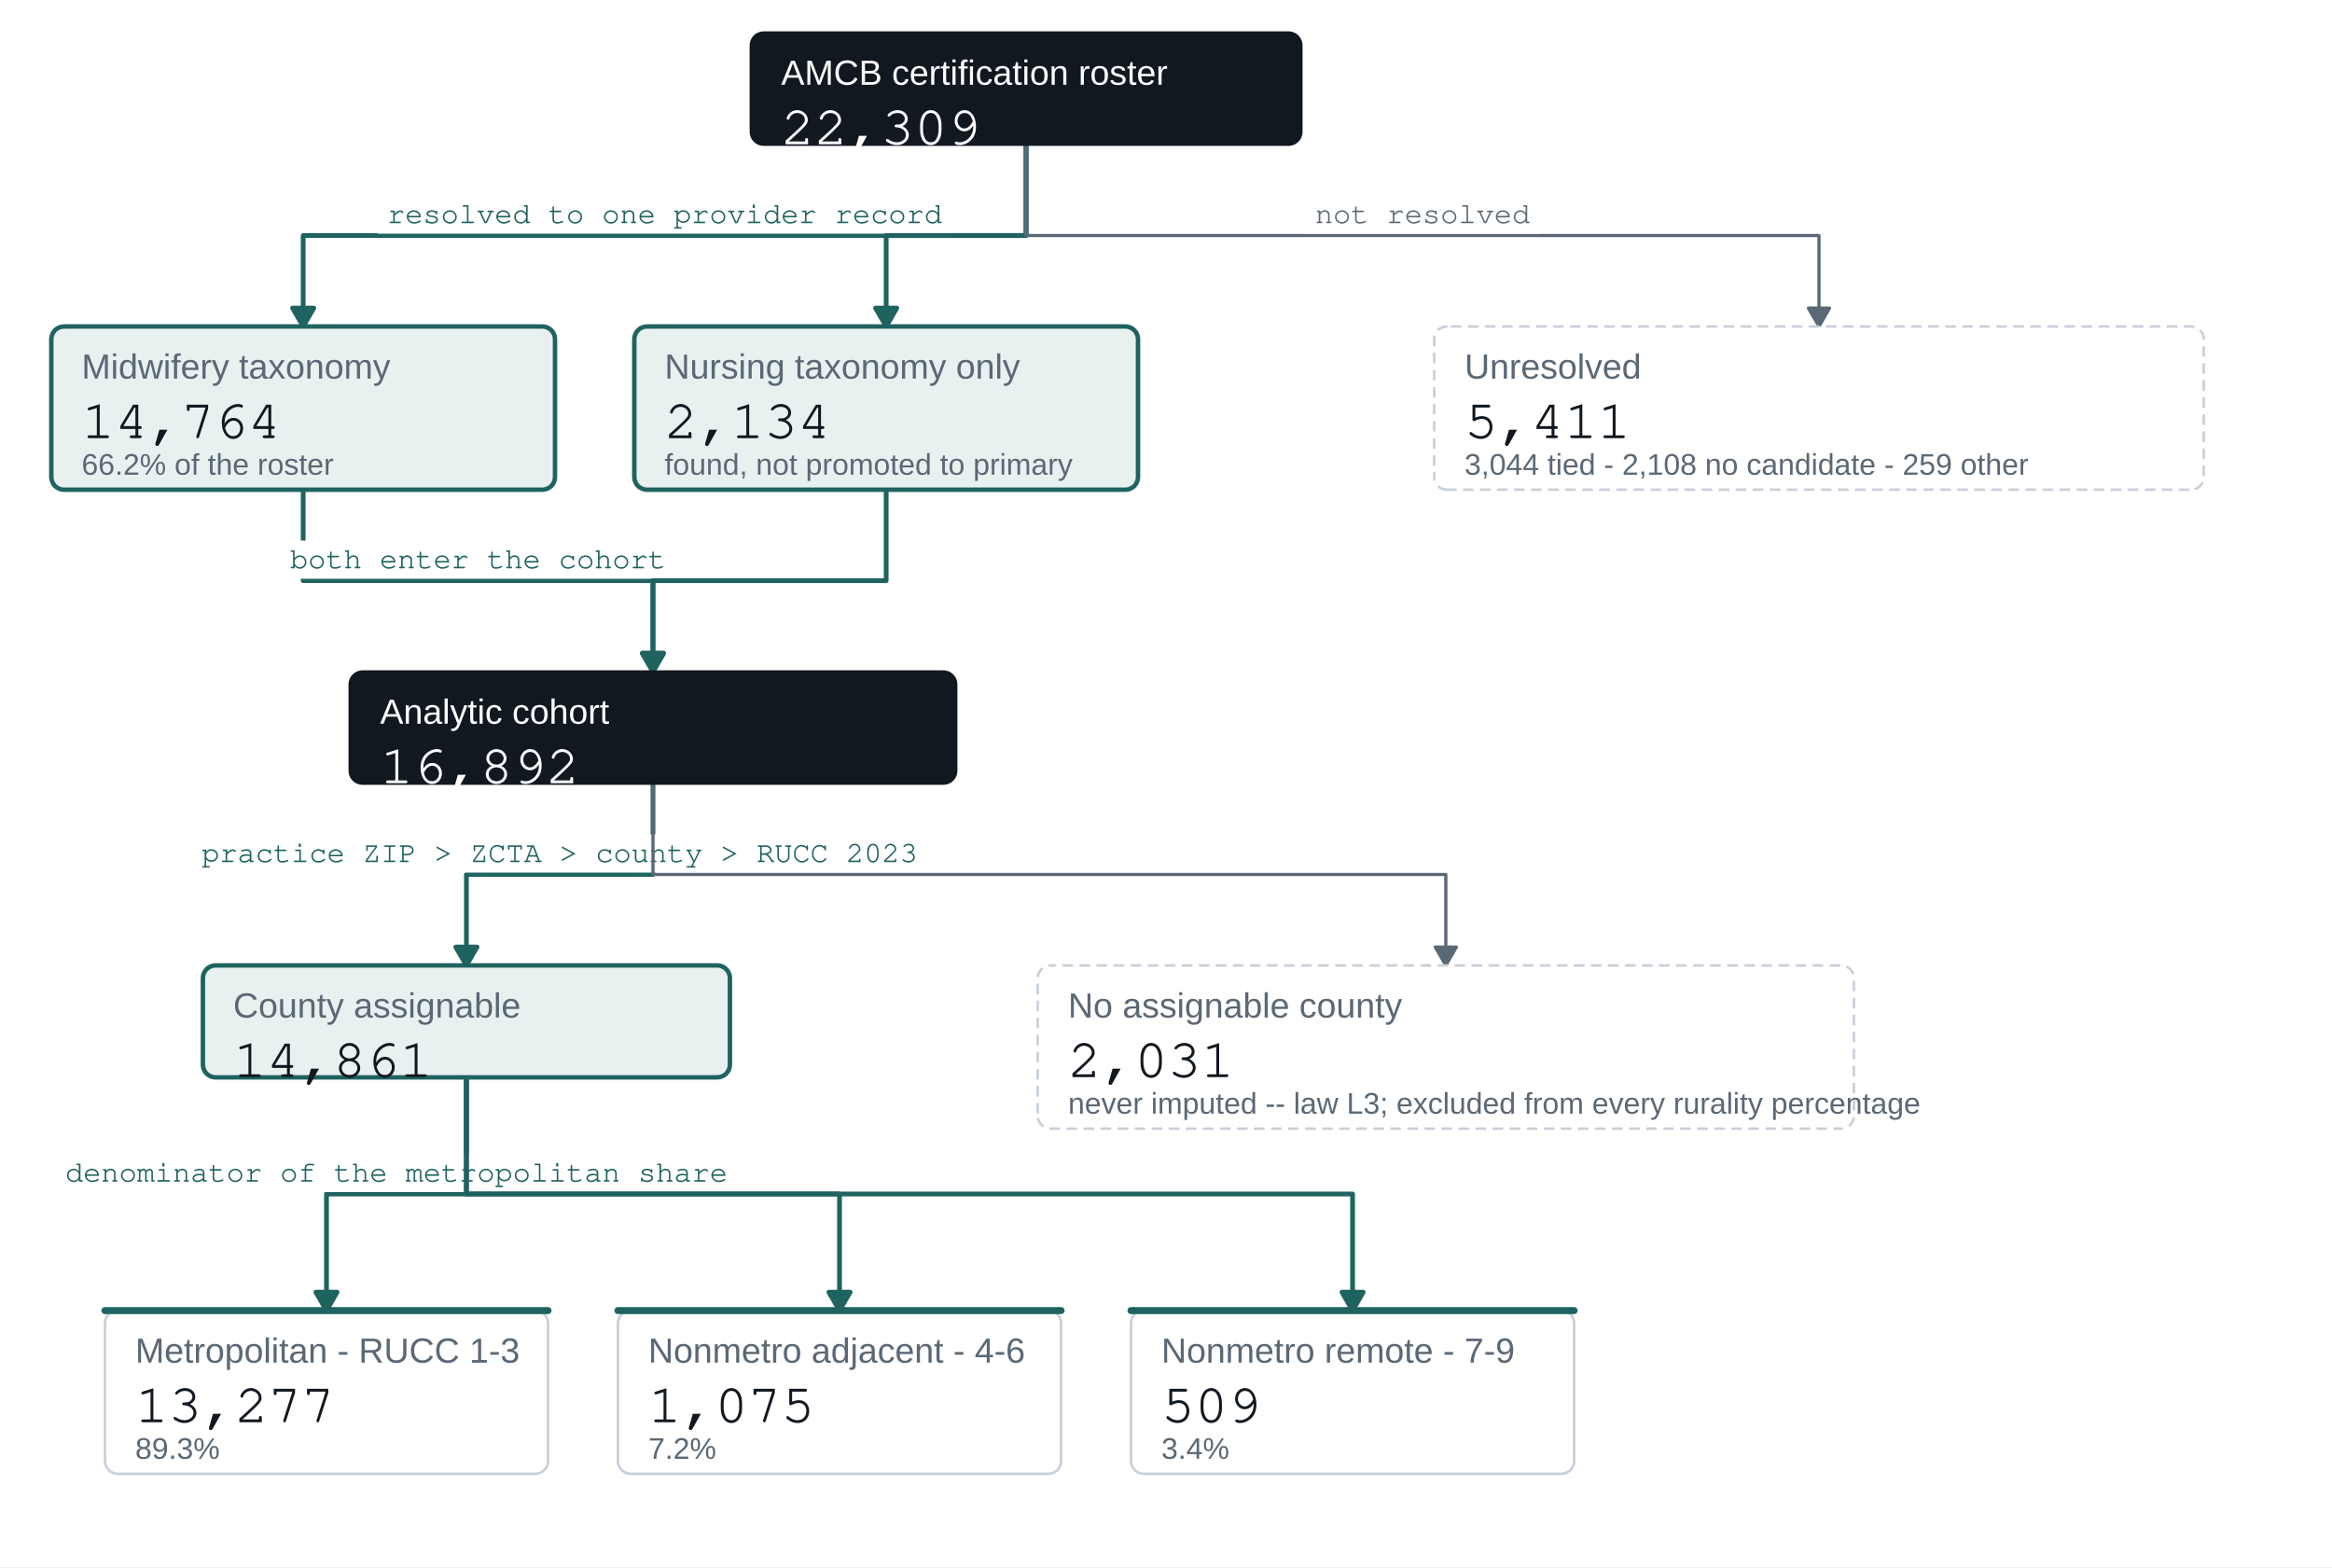
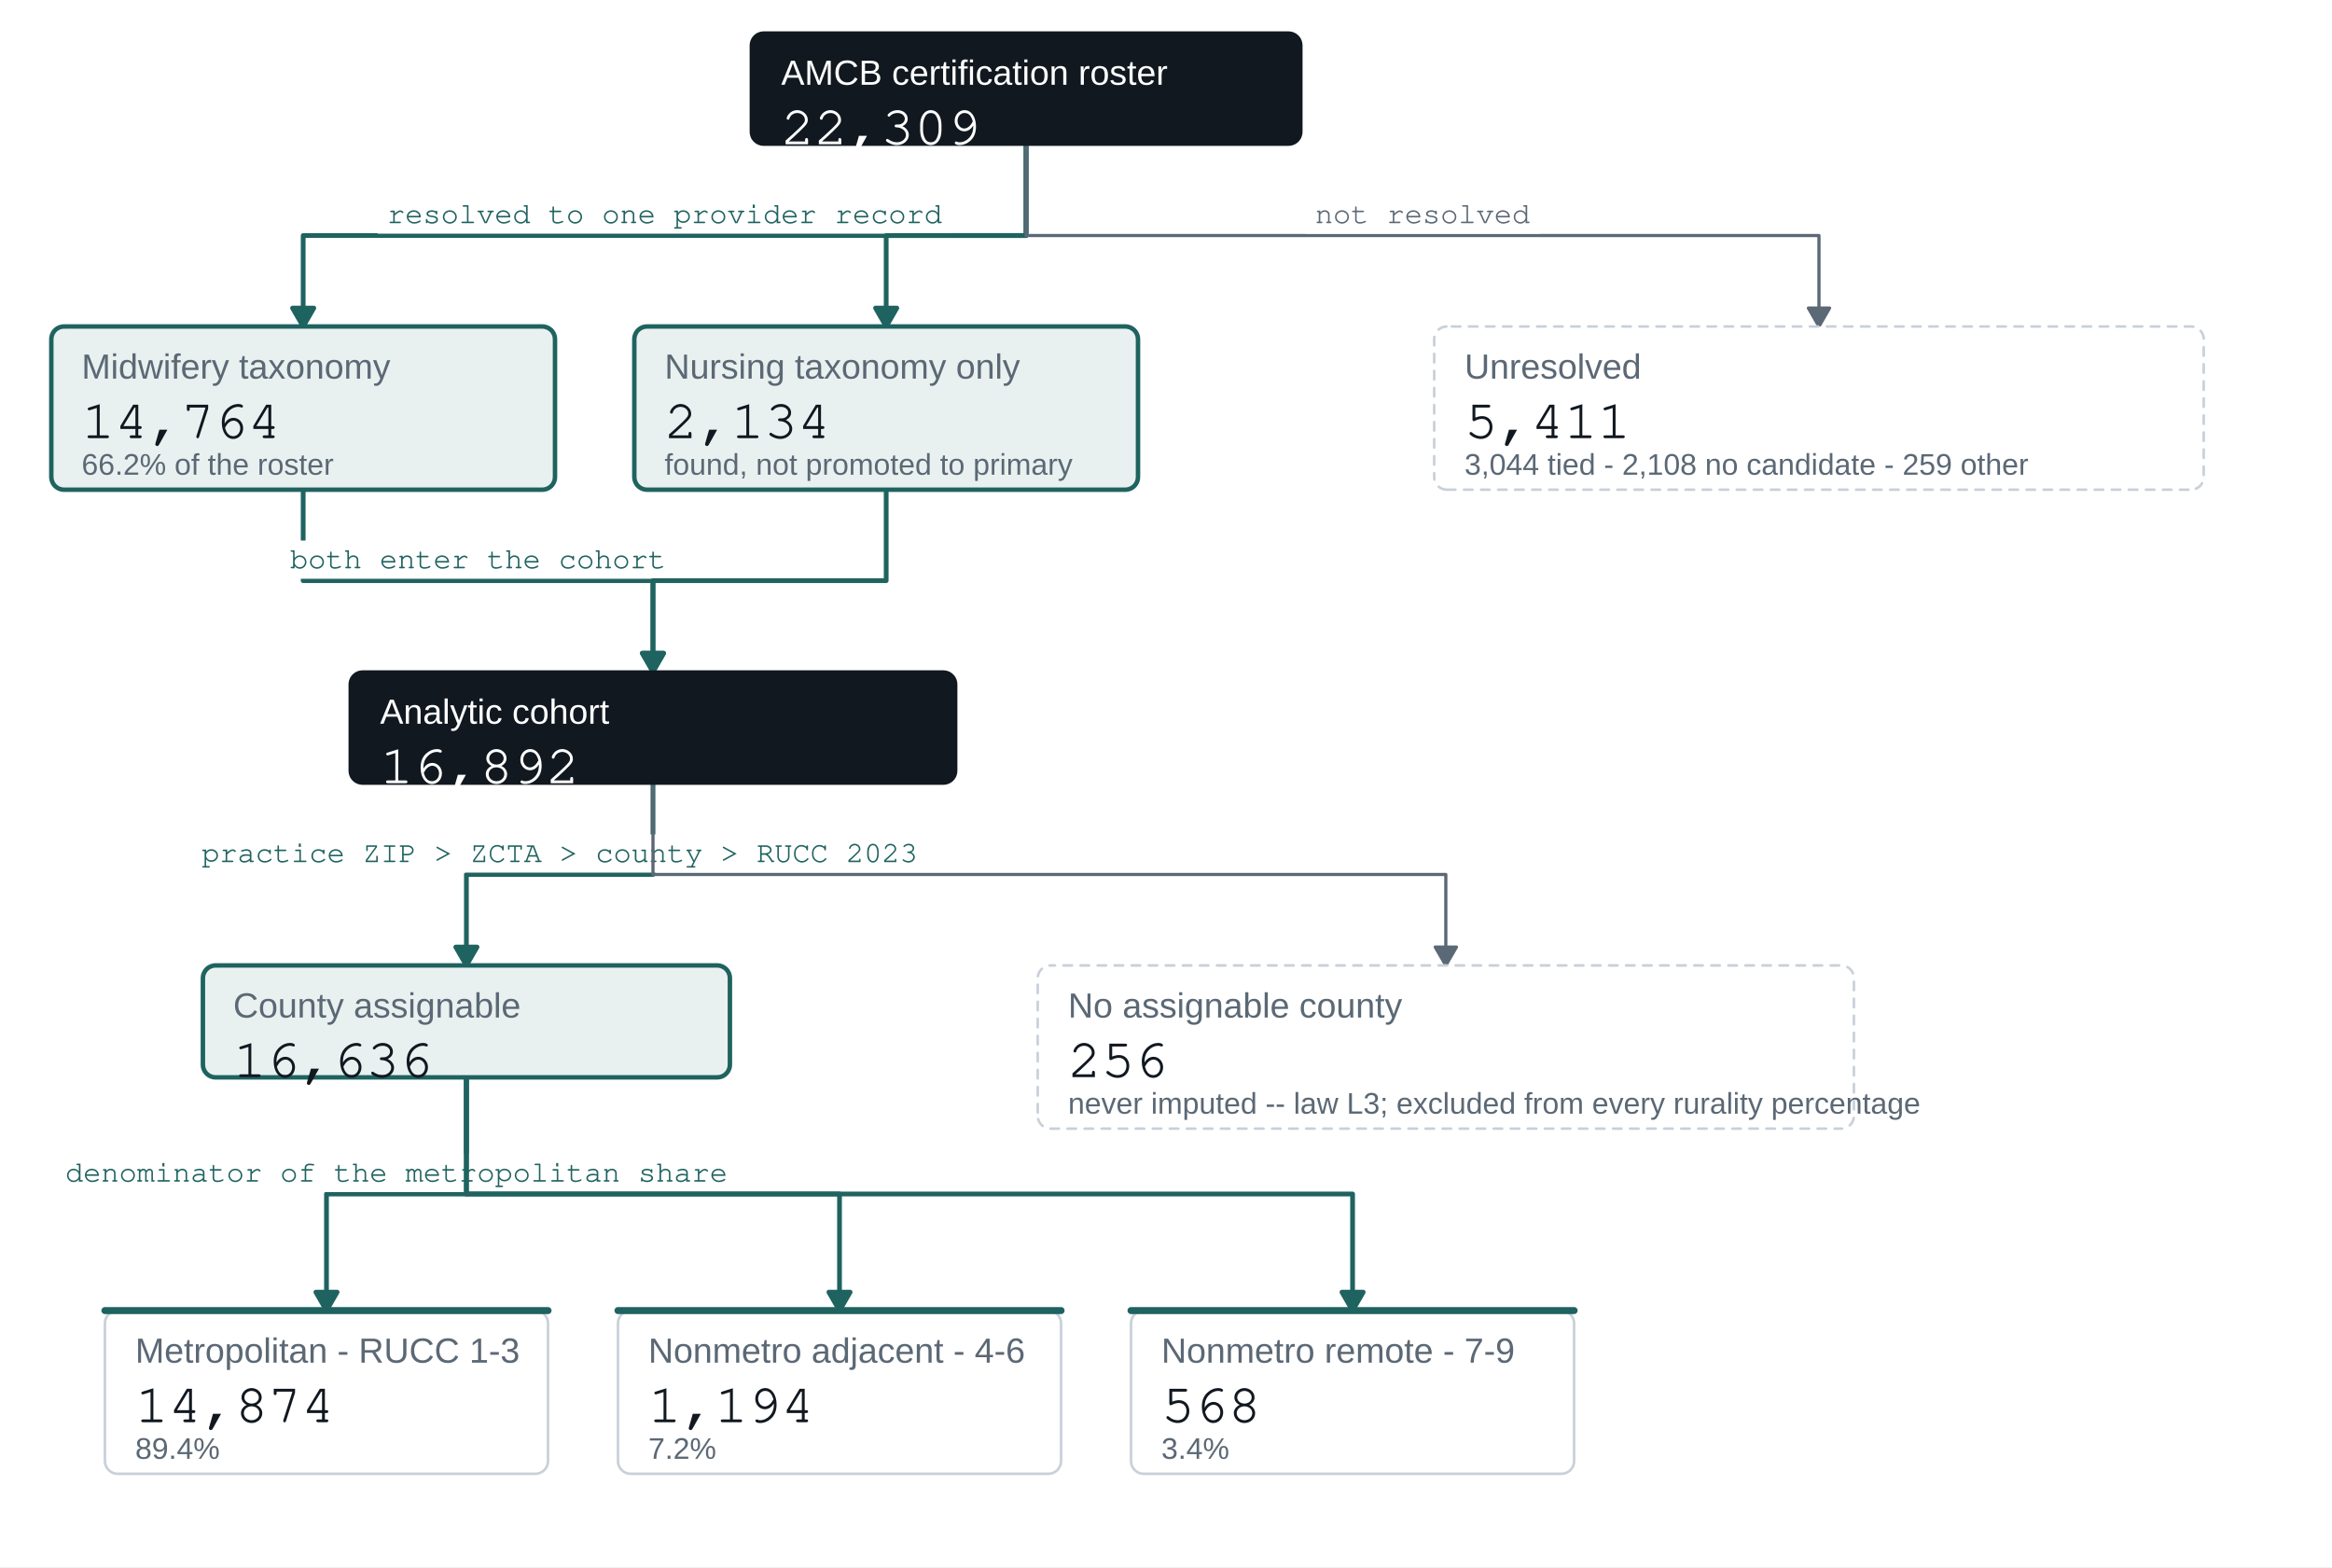
<svg xmlns="http://www.w3.org/2000/svg" width="547.20pt" height="367.72pt" viewBox="0 0 547.20 367.72">
  <g class="svglite">
    <defs>
      <style type="text/css">
    .svglite line, .svglite polyline, .svglite polygon, .svglite path, .svglite rect, .svglite circle {
      fill: none;
      stroke: #000000;
      stroke-linecap: round;
      stroke-linejoin: round;
      stroke-miterlimit: 10.00;
    }
    .svglite text {
      white-space: pre;
    }
    .svglite g.glyphgroup path {
      fill: inherit;
      stroke: none;
    }
  </style>
    </defs>
    <rect width="100%" height="100%" style="stroke: none; fill: #FFFFFF;" />
    <defs>
      <clipPath id="cpMC4wMHw1NDcuMjB8MC4wMHwzNjcuNzI=">
        <rect x="0.00" y="0.00" width="547.20" height="367.72" />
      </clipPath>
    </defs>
    <g clip-path="url(#cpMC4wMHw1NDcuMjB8MC4wMHwzNjcuNzI=)">
      <rect x="0.00" y="0.00" width="547.20" height="367.72" style="stroke-width: 0.75; stroke: none; fill: #FFFFFF;" />
      <polyline points="240.77,33.93 240.77,55.27 71.14,55.27 71.14,76.61 " style="stroke-width: 1.12; stroke: #1F6360;" />
      <polygon points="68.65,72.29 71.14,76.61 73.63,72.29 " style="stroke-width: 1.12; stroke: #1F6360; fill: #1F6360;" />
      <rect x="88.61" y="45.86" width="134.67" height="8.97" style="stroke-width: 0.75; stroke: none; fill: #FFFFFF;" />
      <text x="155.95" y="52.37" text-anchor="middle" style="font-size: 7.00px; font-weight: 0;fill: #1F6360; font-family: &quot;Courier&quot;;" textLength="130.30px" lengthAdjust="spacingAndGlyphs">resolved to one provider record</text>
      <polyline points="240.77,33.93 240.77,55.27 207.94,55.27 207.94,76.61 " style="stroke-width: 1.12; stroke: #1F6360;" />
      <polygon points="205.45,72.29 207.94,76.61 210.43,72.29 " style="stroke-width: 1.12; stroke: #1F6360; fill: #1F6360;" />
      <polyline points="240.77,33.93 240.77,55.27 426.82,55.27 426.82,76.61 " style="stroke-width: 0.75; stroke: #5B6875;" />
      <polygon points="424.33,72.29 426.82,76.61 429.31,72.29 " style="stroke-width: 0.75; stroke: #5B6875; fill: #5B6875;" />
      <rect x="306.38" y="45.86" width="54.82" height="8.97" style="stroke-width: 0.75; stroke: none; fill: #FFFFFF;" />
      <text x="333.79" y="52.37" text-anchor="middle" style="font-size: 7.00px; font-weight: 0;fill: #5B6875; font-family: &quot;Courier&quot;;" textLength="50.44px" lengthAdjust="spacingAndGlyphs">not resolved</text>
      <polyline points="71.14,114.91 71.14,136.25 153.22,136.25 153.22,157.59 " style="stroke-width: 1.12; stroke: #1F6360;" />
      <polygon points="150.73,153.28 153.22,157.59 155.71,153.28 " style="stroke-width: 1.12; stroke: #1F6360; fill: #1F6360;" />
      <rect x="65.85" y="126.84" width="92.64" height="8.97" style="stroke-width: 0.75; stroke: none; fill: #FFFFFF;" />
      <text x="112.18" y="133.35" text-anchor="middle" style="font-size: 7.00px; font-weight: 0;fill: #1F6360; font-family: &quot;Courier&quot;;" textLength="88.27px" lengthAdjust="spacingAndGlyphs">both enter the cohort</text>
      <polyline points="207.94,114.91 207.94,136.25 153.22,136.25 153.22,157.59 " style="stroke-width: 1.12; stroke: #1F6360;" />
      <polygon points="150.73,153.28 153.22,157.59 155.71,153.28 " style="stroke-width: 1.12; stroke: #1F6360; fill: #1F6360;" />
      <polyline points="153.22,183.86 153.22,205.20 109.44,205.20 109.44,226.54 " style="stroke-width: 1.12; stroke: #1F6360;" />
      <polygon points="106.95,222.23 109.44,226.54 111.93,222.23 " style="stroke-width: 1.12; stroke: #1F6360; fill: #1F6360;" />
      <rect x="45.08" y="195.79" width="172.50" height="8.97" style="stroke-width: 0.75; stroke: none; fill: #FFFFFF;" />
      <text x="131.33" y="202.30" text-anchor="middle" style="font-size: 7.00px; font-weight: 0;fill: #1F6360; font-family: &quot;Courier&quot;;" textLength="168.12px" lengthAdjust="spacingAndGlyphs">practice ZIP &gt; ZCTA &gt; county &gt; RUCC 2023</text>
      <polyline points="153.22,183.86 153.22,205.20 339.26,205.20 339.26,226.54 " style="stroke-width: 0.75; stroke: #5B6875;" />
      <polygon points="336.77,222.23 339.26,226.54 341.75,222.23 " style="stroke-width: 0.75; stroke: #5B6875; fill: #5B6875;" />
      <polyline points="109.44,252.81 109.44,280.17 76.61,280.17 76.61,307.53 " style="stroke-width: 1.12; stroke: #1F6360;" />
      <polygon points="74.12,303.21 76.61,307.53 79.10,303.21 " style="stroke-width: 1.12; stroke: #1F6360; fill: #1F6360;" />
      <rect x="13.08" y="270.76" width="159.89" height="8.97" style="stroke-width: 0.75; stroke: none; fill: #FFFFFF;" />
      <text x="93.02" y="277.27" text-anchor="middle" style="font-size: 7.00px; font-weight: 0;fill: #1F6360; font-family: &quot;Courier&quot;;" textLength="155.52px" lengthAdjust="spacingAndGlyphs">denominator of the metropolitan share</text>
      <polyline points="109.44,252.81 109.44,280.17 196.99,280.17 196.99,307.53 " style="stroke-width: 1.12; stroke: #1F6360;" />
      <polygon points="194.50,303.21 196.99,307.53 199.48,303.21 " style="stroke-width: 1.12; stroke: #1F6360; fill: #1F6360;" />
      <polyline points="109.44,252.81 109.44,280.17 317.38,280.17 317.38,307.53 " style="stroke-width: 1.12; stroke: #1F6360;" />
      <polygon points="314.89,303.21 317.38,307.53 319.87,303.21 " style="stroke-width: 1.12; stroke: #1F6360; fill: #1F6360;" />
      <polygon points="179.19,33.93 302.35,33.93 302.23,33.92 302.71,33.90 303.18,33.81 303.63,33.64 304.05,33.40 304.42,33.09 304.74,32.73 305.00,32.33 305.18,31.88 305.30,31.42 305.34,30.94 305.34,30.94 305.34,10.65 305.34,10.65 305.30,10.17 305.18,9.70 305.00,9.26 304.74,8.85 304.42,8.49 304.05,8.19 303.63,7.95 303.18,7.78 302.71,7.68 302.35,7.66 179.19,7.66 179.55,7.68 179.07,7.66 178.59,7.72 178.13,7.86 177.69,8.06 177.30,8.33 176.95,8.67 176.66,9.05 176.44,9.48 176.29,9.93 176.21,10.41 176.20,10.65 176.20,30.94 176.21,30.70 176.21,31.18 176.29,31.65 176.44,32.11 176.66,32.54 176.95,32.92 177.30,33.25 177.69,33.53 178.13,33.73 178.59,33.87 179.07,33.92 " style="stroke-width: 0.60; stroke: #111820; fill: #111820;" />
      <text x="183.31" y="19.89" style="font-size: 8.20px;fill: #FFFFFF; font-family: &quot;Arial&quot;;" textLength="90.50px" lengthAdjust="spacingAndGlyphs">AMCB certification roster</text>
      <text x="183.31" y="33.86" style="font-size: 13.00px; font-weight: 0;fill: #FFFFFF; font-family: &quot;Courier&quot;;" textLength="46.78px" lengthAdjust="spacingAndGlyphs">22,309</text>
      <polygon points="15.03,114.91 127.24,114.91 127.12,114.91 127.61,114.89 128.08,114.79 128.53,114.62 128.94,114.38 129.32,114.08 129.63,113.72 129.89,113.31 130.08,112.87 130.19,112.40 130.23,111.92 130.23,111.92 130.23,79.60 130.23,79.60 130.19,79.12 130.08,78.65 129.89,78.21 129.63,77.80 129.32,77.44 128.94,77.14 128.53,76.90 128.08,76.73 127.61,76.63 127.24,76.61 15.03,76.61 15.39,76.63 14.91,76.61 14.43,76.67 13.97,76.80 13.53,77.01 13.14,77.28 12.79,77.61 12.50,78.00 12.28,78.43 12.13,78.88 12.05,79.36 12.04,79.60 12.04,111.92 12.05,111.68 12.05,112.16 12.13,112.64 12.28,113.09 12.50,113.52 12.79,113.91 13.14,114.24 13.53,114.51 13.97,114.72 14.43,114.85 14.91,114.91 " style="stroke-width: 1.05; stroke: #1F6360; fill: #E9F1F0;" />
      <text x="19.15" y="88.84" style="font-size: 8.20px;fill: #5B6875; font-family: &quot;Arial&quot;;" textLength="72.28px" lengthAdjust="spacingAndGlyphs">Midwifery taxonomy</text>
      <text x="19.15" y="102.81" style="font-size: 13.00px; font-weight: 0;fill: #111820; font-family: &quot;Courier&quot;;" textLength="46.78px" lengthAdjust="spacingAndGlyphs">14,764</text>
      <text x="19.15" y="111.40" style="font-size: 7.00px;fill: #5B6875; font-family: &quot;Arial&quot;;" textLength="59.06px" lengthAdjust="spacingAndGlyphs">66.2% of the roster</text>
      <polygon points="151.83,114.91 264.04,114.91 263.92,114.91 264.41,114.89 264.88,114.79 265.33,114.62 265.74,114.38 266.12,114.08 266.43,113.72 266.69,113.31 266.88,112.87 266.99,112.40 267.03,111.92 267.03,111.92 267.03,79.60 267.03,79.60 266.99,79.12 266.88,78.65 266.69,78.21 266.43,77.80 266.12,77.44 265.74,77.14 265.33,76.90 264.88,76.73 264.41,76.63 264.04,76.61 151.83,76.61 152.19,76.63 151.71,76.61 151.23,76.67 150.77,76.80 150.33,77.01 149.94,77.28 149.59,77.61 149.30,78.00 149.08,78.43 148.93,78.88 148.85,79.36 148.84,79.60 148.84,111.92 148.85,111.68 148.85,112.16 148.93,112.64 149.08,113.09 149.30,113.52 149.59,113.91 149.94,114.24 150.33,114.51 150.77,114.72 151.23,114.85 151.71,114.91 " style="stroke-width: 1.05; stroke: #1F6360; fill: #E9F1F0;" />
      <text x="155.95" y="88.84" style="font-size: 8.20px;fill: #5B6875; font-family: &quot;Arial&quot;;" textLength="83.20px" lengthAdjust="spacingAndGlyphs">Nursing taxonomy only</text>
      <text x="155.95" y="102.81" style="font-size: 13.00px; font-weight: 0;fill: #111820; font-family: &quot;Courier&quot;;" textLength="38.98px" lengthAdjust="spacingAndGlyphs">2,134</text>
      <text x="155.95" y="111.40" style="font-size: 7.00px;fill: #5B6875; font-family: &quot;Arial&quot;;" textLength="95.61px" lengthAdjust="spacingAndGlyphs">found, not promoted to primary</text>
      <polygon points="339.52,114.91 514.12,114.91 513.99,114.91 514.48,114.89 514.95,114.79 515.40,114.62 515.81,114.38 516.19,114.08 516.50,113.72 516.76,113.31 516.95,112.87 517.07,112.40 517.10,111.92 517.10,111.92 517.10,79.60 517.10,79.60 517.07,79.12 516.95,78.65 516.76,78.21 516.50,77.80 516.19,77.44 515.81,77.14 515.40,76.90 514.95,76.73 514.48,76.63 514.12,76.61 339.52,76.61 339.88,76.63 339.40,76.61 338.92,76.67 338.46,76.80 338.02,77.01 337.63,77.28 337.28,77.61 336.99,78.00 336.77,78.43 336.61,78.88 336.54,79.36 336.53,79.60 336.53,111.92 336.54,111.68 336.54,112.16 336.61,112.64 336.77,113.09 336.99,113.52 337.28,113.91 337.63,114.24 338.02,114.51 338.46,114.72 338.92,114.85 339.40,114.91 " style="stroke-width: 0.60; stroke: #C8D0D9; stroke-dasharray: 2.00,2.00; fill: #FFFFFF;" />
      <text x="343.64" y="88.84" style="font-size: 8.20px;fill: #5B6875; font-family: &quot;Arial&quot;;" textLength="41.36px" lengthAdjust="spacingAndGlyphs">Unresolved</text>
      <text x="343.64" y="102.81" style="font-size: 13.00px; font-weight: 0;fill: #111820; font-family: &quot;Courier&quot;;" textLength="38.98px" lengthAdjust="spacingAndGlyphs">5,411</text>
      <text x="343.64" y="111.40" style="font-size: 7.00px;fill: #5B6875; font-family: &quot;Arial&quot;;" textLength="132.17px" lengthAdjust="spacingAndGlyphs">3,044 tied - 2,108 no candidate - 259 other</text>
      <polygon points="85.07,183.86 221.36,183.86 221.24,183.86 221.72,183.84 222.19,183.74 222.64,183.57 223.06,183.33 223.43,183.03 223.75,182.67 224.01,182.26 224.20,181.82 224.31,181.35 224.35,180.87 224.35,180.87 224.35,160.58 224.35,160.58 224.31,160.10 224.20,159.64 224.01,159.19 223.75,158.79 223.43,158.43 223.06,158.12 222.64,157.88 222.19,157.71 221.72,157.62 221.36,157.59 85.07,157.59 85.43,157.62 84.95,157.60 84.47,157.65 84.01,157.79 83.57,157.99 83.18,158.27 82.83,158.60 82.54,158.98 82.32,159.41 82.17,159.87 82.09,160.34 82.08,160.58 82.08,180.87 82.09,180.63 82.09,181.11 82.17,181.59 82.32,182.04 82.54,182.47 82.83,182.85 83.18,183.19 83.57,183.46 84.01,183.66 84.47,183.80 84.95,183.86 " style="stroke-width: 0.60; stroke: #111820; fill: #111820;" />
      <text x="89.19" y="169.83" style="font-size: 8.20px;fill: #FFFFFF; font-family: &quot;Arial&quot;;" textLength="53.67px" lengthAdjust="spacingAndGlyphs">Analytic cohort</text>
      <text x="89.19" y="183.79" style="font-size: 13.00px; font-weight: 0;fill: #FFFFFF; font-family: &quot;Courier&quot;;" textLength="46.78px" lengthAdjust="spacingAndGlyphs">16,892</text>
      <polygon points="50.60,252.81 168.28,252.81 168.16,252.80 168.65,252.78 169.12,252.69 169.57,252.52 169.98,252.28 170.36,251.97 170.67,251.61 170.93,251.21 171.12,250.76 171.23,250.30 171.27,249.82 171.27,249.82 171.27,229.53 171.27,229.53 171.23,229.05 171.12,228.58 170.93,228.14 170.67,227.73 170.36,227.37 169.98,227.07 169.57,226.83 169.12,226.66 168.65,226.56 168.28,226.54 50.60,226.54 50.96,226.56 50.47,226.54 50.00,226.60 49.54,226.74 49.10,226.94 48.70,227.21 48.36,227.55 48.07,227.93 47.85,228.36 47.69,228.81 47.62,229.29 47.61,229.53 47.61,249.82 47.62,249.58 47.62,250.06 47.69,250.53 47.85,250.99 48.07,251.42 48.36,251.80 48.70,252.13 49.10,252.41 49.54,252.61 50.00,252.75 50.47,252.80 " style="stroke-width: 1.05; stroke: #1F6360; fill: #E9F1F0;" />
      <text x="54.72" y="238.77" style="font-size: 8.20px;fill: #5B6875; font-family: &quot;Arial&quot;;" textLength="67.30px" lengthAdjust="spacingAndGlyphs">County assignable</text>
-       <text x="54.72" y="252.74" style="font-size: 13.00px; font-weight: 0;fill: #111820; font-family: &quot;Courier&quot;;" textLength="46.78px" lengthAdjust="spacingAndGlyphs">14,861</text>
+       <text x="54.72" y="252.74" style="font-size: 13.00px; font-weight: 0;fill: #111820; font-family: &quot;Courier&quot;;" textLength="46.78px" lengthAdjust="spacingAndGlyphs">16,636</text>
      <polygon points="246.49,264.84 432.04,264.84 431.91,264.84 432.40,264.82 432.87,264.73 433.32,264.56 433.73,264.32 434.11,264.01 434.42,263.65 434.68,263.24 434.87,262.80 434.99,262.34 435.02,261.86 435.02,261.86 435.02,229.53 435.02,229.53 434.99,229.05 434.87,228.58 434.68,228.14 434.42,227.73 434.11,227.37 433.73,227.07 433.32,226.83 432.87,226.66 432.40,226.56 432.04,226.54 246.49,226.54 246.85,226.56 246.37,226.54 245.89,226.60 245.43,226.74 245.00,226.94 244.60,227.21 244.26,227.55 243.97,227.93 243.74,228.36 243.59,228.81 243.51,229.29 243.50,229.53 243.50,261.86 243.51,261.62 243.51,262.10 243.59,262.57 243.74,263.03 243.97,263.45 244.26,263.84 244.60,264.17 245.00,264.44 245.43,264.65 245.89,264.78 246.37,264.84 " style="stroke-width: 0.60; stroke: #C8D0D9; stroke-dasharray: 2.00,2.00; fill: #FFFFFF;" />
      <text x="250.62" y="238.77" style="font-size: 8.20px;fill: #5B6875; font-family: &quot;Arial&quot;;" textLength="78.22px" lengthAdjust="spacingAndGlyphs">No assignable county</text>
-       <text x="250.62" y="252.74" style="font-size: 13.00px; font-weight: 0;fill: #111820; font-family: &quot;Courier&quot;;" textLength="38.98px" lengthAdjust="spacingAndGlyphs">2,031</text>
+       <text x="250.62" y="252.74" style="font-size: 13.00px; font-weight: 0;fill: #111820; font-family: &quot;Courier&quot;;" textLength="23.39px" lengthAdjust="spacingAndGlyphs">256</text>
      <text x="250.62" y="261.33" style="font-size: 7.00px;fill: #5B6875; font-family: &quot;Arial&quot;;" textLength="199.83px" lengthAdjust="spacingAndGlyphs">never imputed -- law L3; excluded from every rurality percentage</text>
      <polygon points="27.61,345.83 125.60,345.83 125.48,345.83 125.96,345.81 126.43,345.71 126.88,345.54 127.30,345.30 127.67,345.00 127.99,344.64 128.25,344.23 128.44,343.79 128.55,343.32 128.59,342.84 128.59,342.84 128.59,310.52 128.59,310.52 128.55,310.04 128.44,309.57 128.25,309.13 127.99,308.72 127.67,308.36 127.30,308.06 126.88,307.81 126.43,307.64 125.96,307.55 125.60,307.53 27.61,307.53 27.97,307.55 27.49,307.53 27.01,307.59 26.55,307.72 26.12,307.93 25.72,308.20 25.38,308.53 25.09,308.92 24.86,309.34 24.71,309.80 24.63,310.27 24.62,310.52 24.62,342.84 24.63,342.60 24.63,343.08 24.71,343.56 24.86,344.01 25.09,344.44 25.38,344.82 25.72,345.16 26.12,345.43 26.55,345.64 27.01,345.77 27.49,345.83 " style="stroke-width: 0.60; stroke: #C8D0D9; fill: #FFFFFF;" />
      <polyline points="24.62,307.53 128.59,307.53 " style="stroke-width: 1.65; stroke: #1F6360;" />
      <text x="31.74" y="319.76" style="font-size: 8.20px;fill: #5B6875; font-family: &quot;Arial&quot;;" textLength="90.00px" lengthAdjust="spacingAndGlyphs">Metropolitan - RUCC 1-3</text>
-       <text x="31.74" y="333.73" style="font-size: 13.00px; font-weight: 0;fill: #111820; font-family: &quot;Courier&quot;;" textLength="46.78px" lengthAdjust="spacingAndGlyphs">13,277</text>
-       <text x="31.74" y="342.32" style="font-size: 7.00px;fill: #5B6875; font-family: &quot;Arial&quot;;" textLength="19.83px" lengthAdjust="spacingAndGlyphs">89.3%</text>
+       <text x="31.74" y="333.73" style="font-size: 13.00px; font-weight: 0;fill: #111820; font-family: &quot;Courier&quot;;" textLength="46.78px" lengthAdjust="spacingAndGlyphs">14,874</text>
+       <text x="31.74" y="342.32" style="font-size: 7.00px;fill: #5B6875; font-family: &quot;Arial&quot;;" textLength="19.83px" lengthAdjust="spacingAndGlyphs">89.4%</text>
      <polygon points="148.00,345.83 245.99,345.83 245.87,345.83 246.35,345.81 246.82,345.71 247.27,345.54 247.69,345.30 248.06,345.00 248.38,344.64 248.63,344.23 248.82,343.79 248.94,343.32 248.98,342.84 248.98,342.84 248.98,310.52 248.98,310.52 248.94,310.04 248.82,309.57 248.63,309.13 248.38,308.72 248.06,308.36 247.69,308.06 247.27,307.81 246.82,307.64 246.35,307.55 245.99,307.53 148.00,307.53 148.36,307.55 147.88,307.53 147.40,307.59 146.94,307.72 146.50,307.93 146.11,308.20 145.76,308.53 145.47,308.92 145.25,309.34 145.09,309.80 145.02,310.27 145.01,310.52 145.01,342.84 145.02,342.60 145.02,343.08 145.09,343.56 145.25,344.01 145.47,344.44 145.76,344.82 146.11,345.16 146.50,345.43 146.94,345.64 147.40,345.77 147.88,345.83 " style="stroke-width: 0.60; stroke: #C8D0D9; fill: #FFFFFF;" />
      <polyline points="145.01,307.53 248.98,307.53 " style="stroke-width: 1.65; stroke: #1F6360;" />
      <text x="152.12" y="319.76" style="font-size: 8.20px;fill: #5B6875; font-family: &quot;Arial&quot;;" textLength="88.20px" lengthAdjust="spacingAndGlyphs">Nonmetro adjacent - 4-6</text>
-       <text x="152.12" y="333.73" style="font-size: 13.00px; font-weight: 0;fill: #111820; font-family: &quot;Courier&quot;;" textLength="38.98px" lengthAdjust="spacingAndGlyphs">1,075</text>
+       <text x="152.12" y="333.73" style="font-size: 13.00px; font-weight: 0;fill: #111820; font-family: &quot;Courier&quot;;" textLength="38.98px" lengthAdjust="spacingAndGlyphs">1,194</text>
      <text x="152.12" y="342.32" style="font-size: 7.00px;fill: #5B6875; font-family: &quot;Arial&quot;;" textLength="15.94px" lengthAdjust="spacingAndGlyphs">7.2%</text>
      <polygon points="268.38,345.83 366.37,345.83 366.25,345.83 366.73,345.81 367.20,345.71 367.65,345.54 368.07,345.30 368.44,345.00 368.76,344.64 369.02,344.23 369.21,343.79 369.32,343.32 369.36,342.84 369.36,342.84 369.36,310.52 369.36,310.52 369.32,310.04 369.21,309.57 369.02,309.13 368.76,308.72 368.44,308.36 368.07,308.06 367.65,307.81 367.20,307.64 366.73,307.55 366.37,307.53 268.38,307.53 268.74,307.55 268.26,307.53 267.78,307.59 267.32,307.72 266.89,307.93 266.49,308.20 266.14,308.53 265.85,308.92 265.63,309.34 265.48,309.80 265.40,310.27 265.39,310.52 265.39,342.84 265.40,342.60 265.40,343.08 265.48,343.56 265.63,344.01 265.85,344.44 266.14,344.82 266.49,345.16 266.89,345.43 267.32,345.64 267.78,345.77 268.26,345.83 " style="stroke-width: 0.60; stroke: #C8D0D9; fill: #FFFFFF;" />
      <polyline points="265.39,307.53 369.36,307.53 " style="stroke-width: 1.65; stroke: #1F6360;" />
      <text x="272.51" y="319.76" style="font-size: 8.20px;fill: #5B6875; font-family: &quot;Arial&quot;;" textLength="82.73px" lengthAdjust="spacingAndGlyphs">Nonmetro remote - 7-9</text>
-       <text x="272.51" y="333.73" style="font-size: 13.00px; font-weight: 0;fill: #111820; font-family: &quot;Courier&quot;;" textLength="23.39px" lengthAdjust="spacingAndGlyphs">509</text>
+       <text x="272.51" y="333.73" style="font-size: 13.00px; font-weight: 0;fill: #111820; font-family: &quot;Courier&quot;;" textLength="23.39px" lengthAdjust="spacingAndGlyphs">568</text>
      <text x="272.51" y="342.32" style="font-size: 7.00px;fill: #5B6875; font-family: &quot;Arial&quot;;" textLength="15.94px" lengthAdjust="spacingAndGlyphs">3.4%</text>
    </g>
  </g>
</svg>
